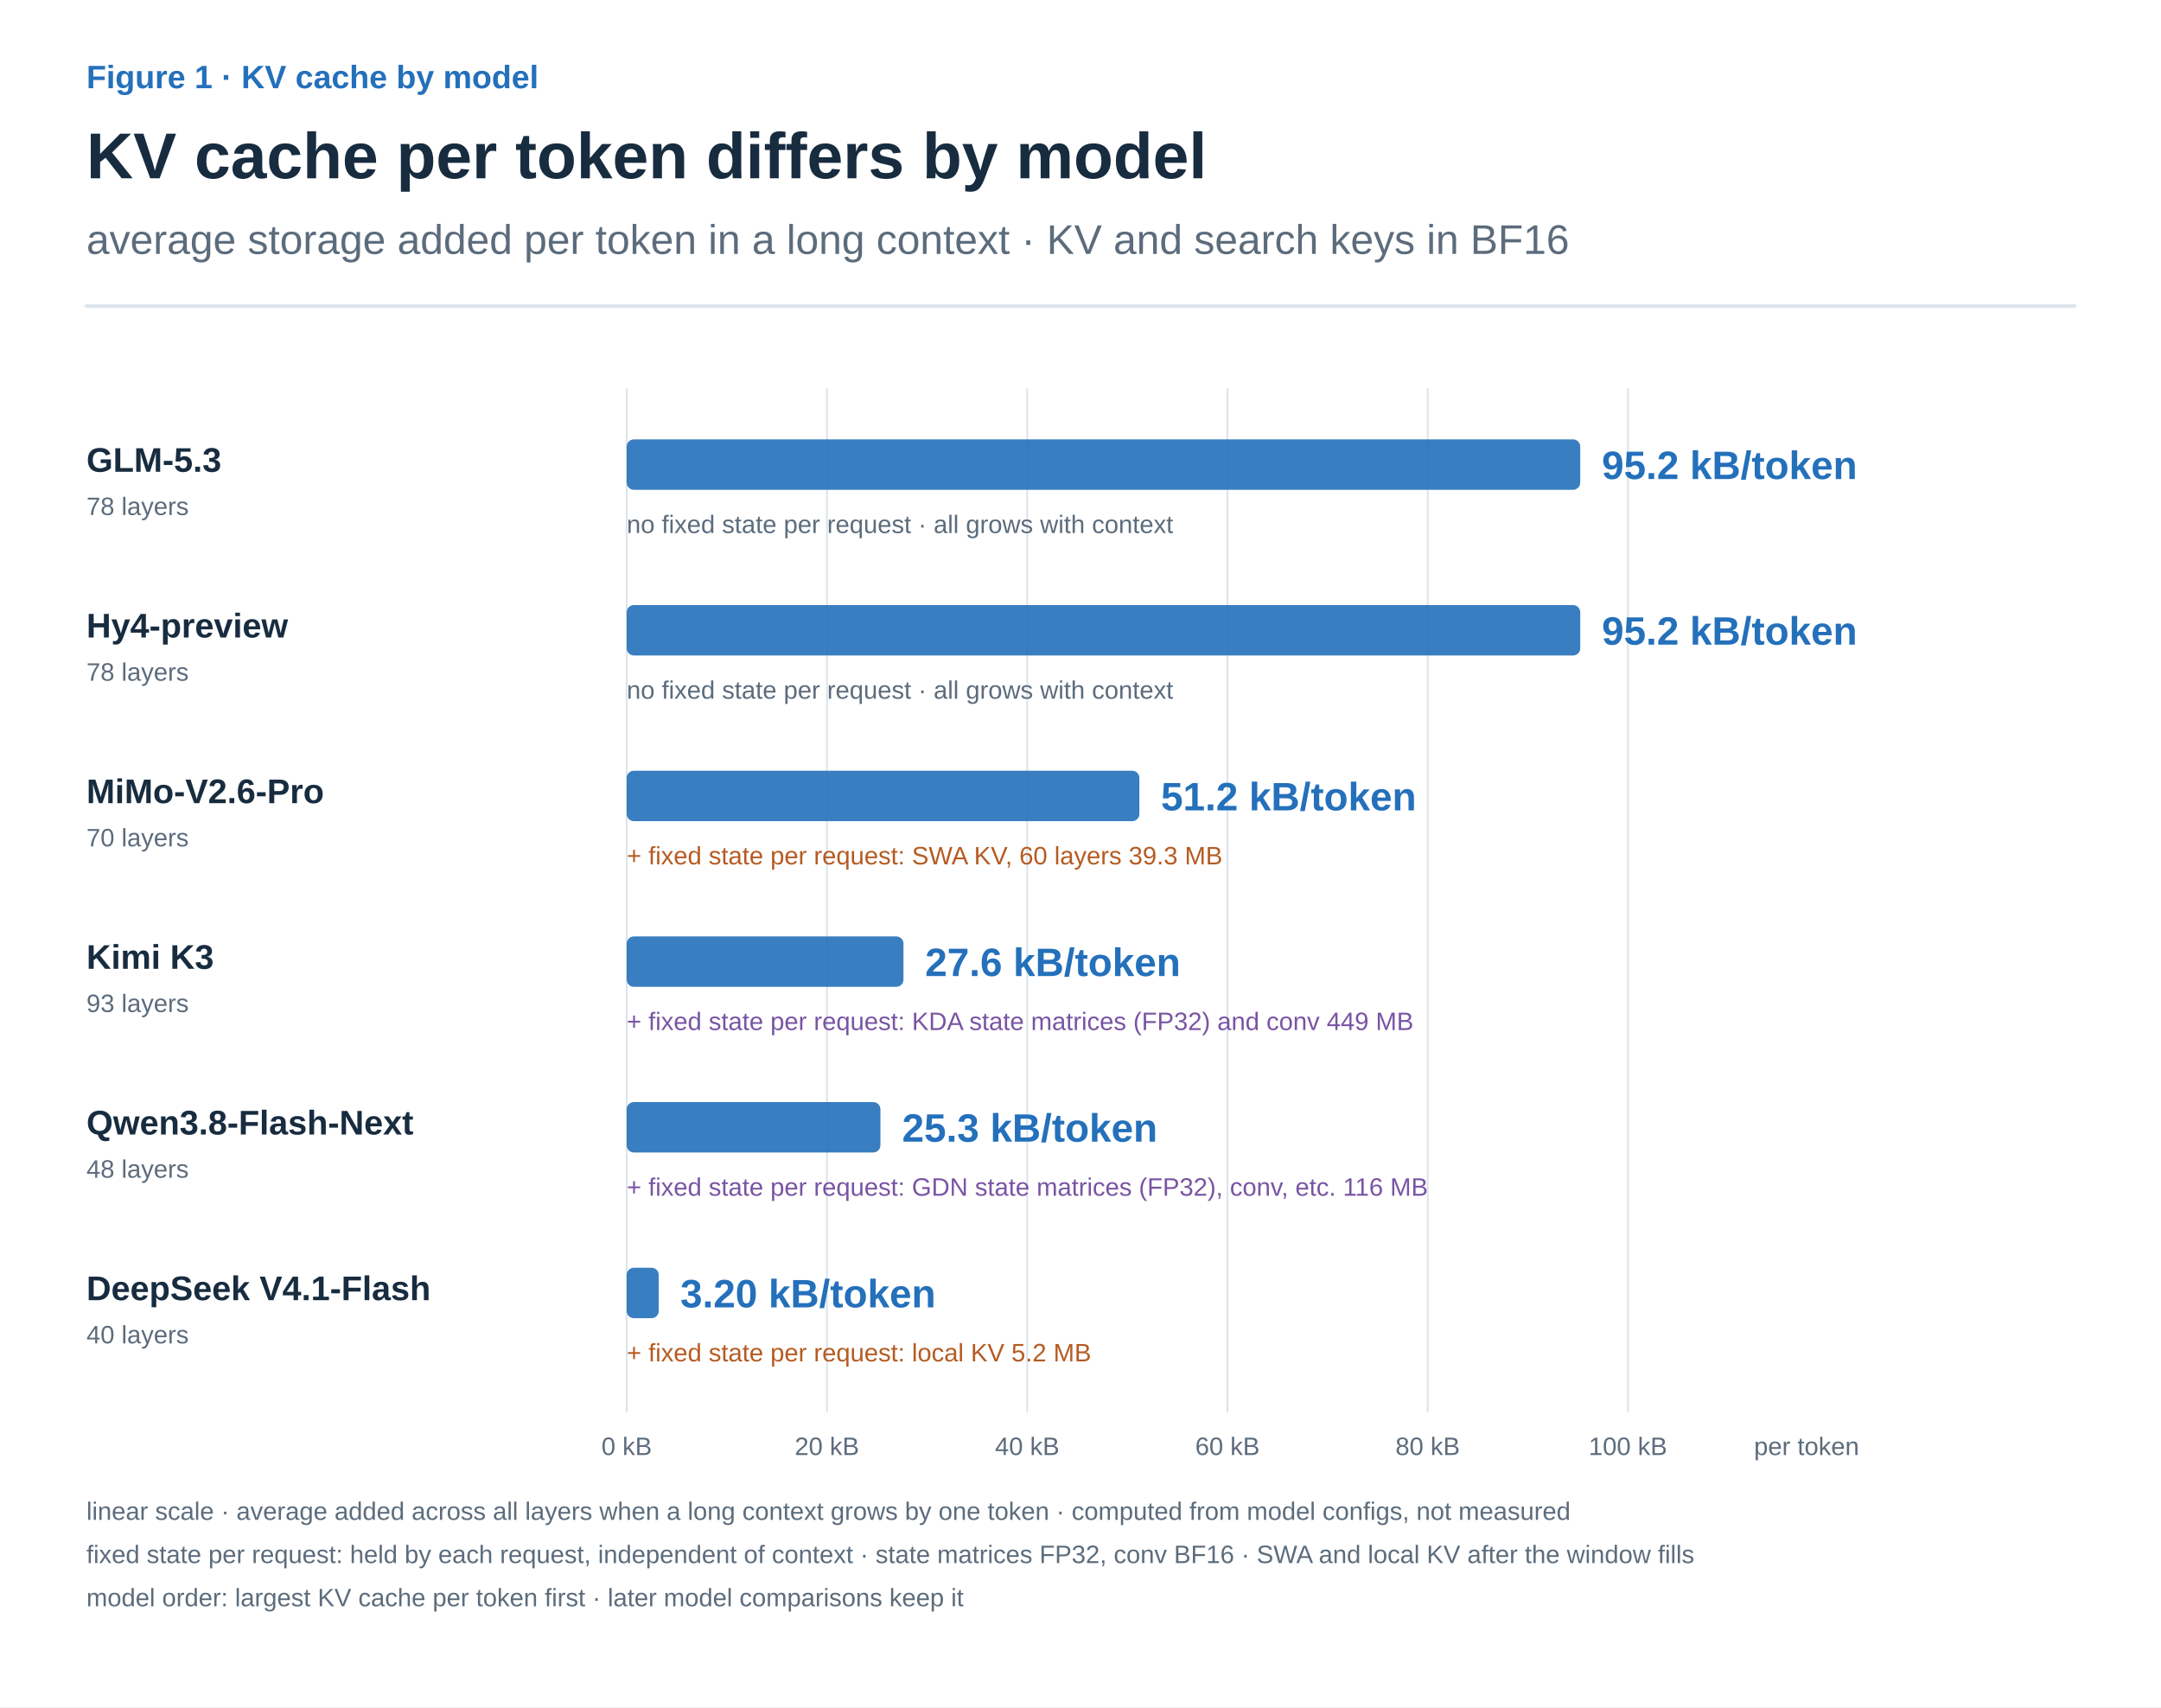
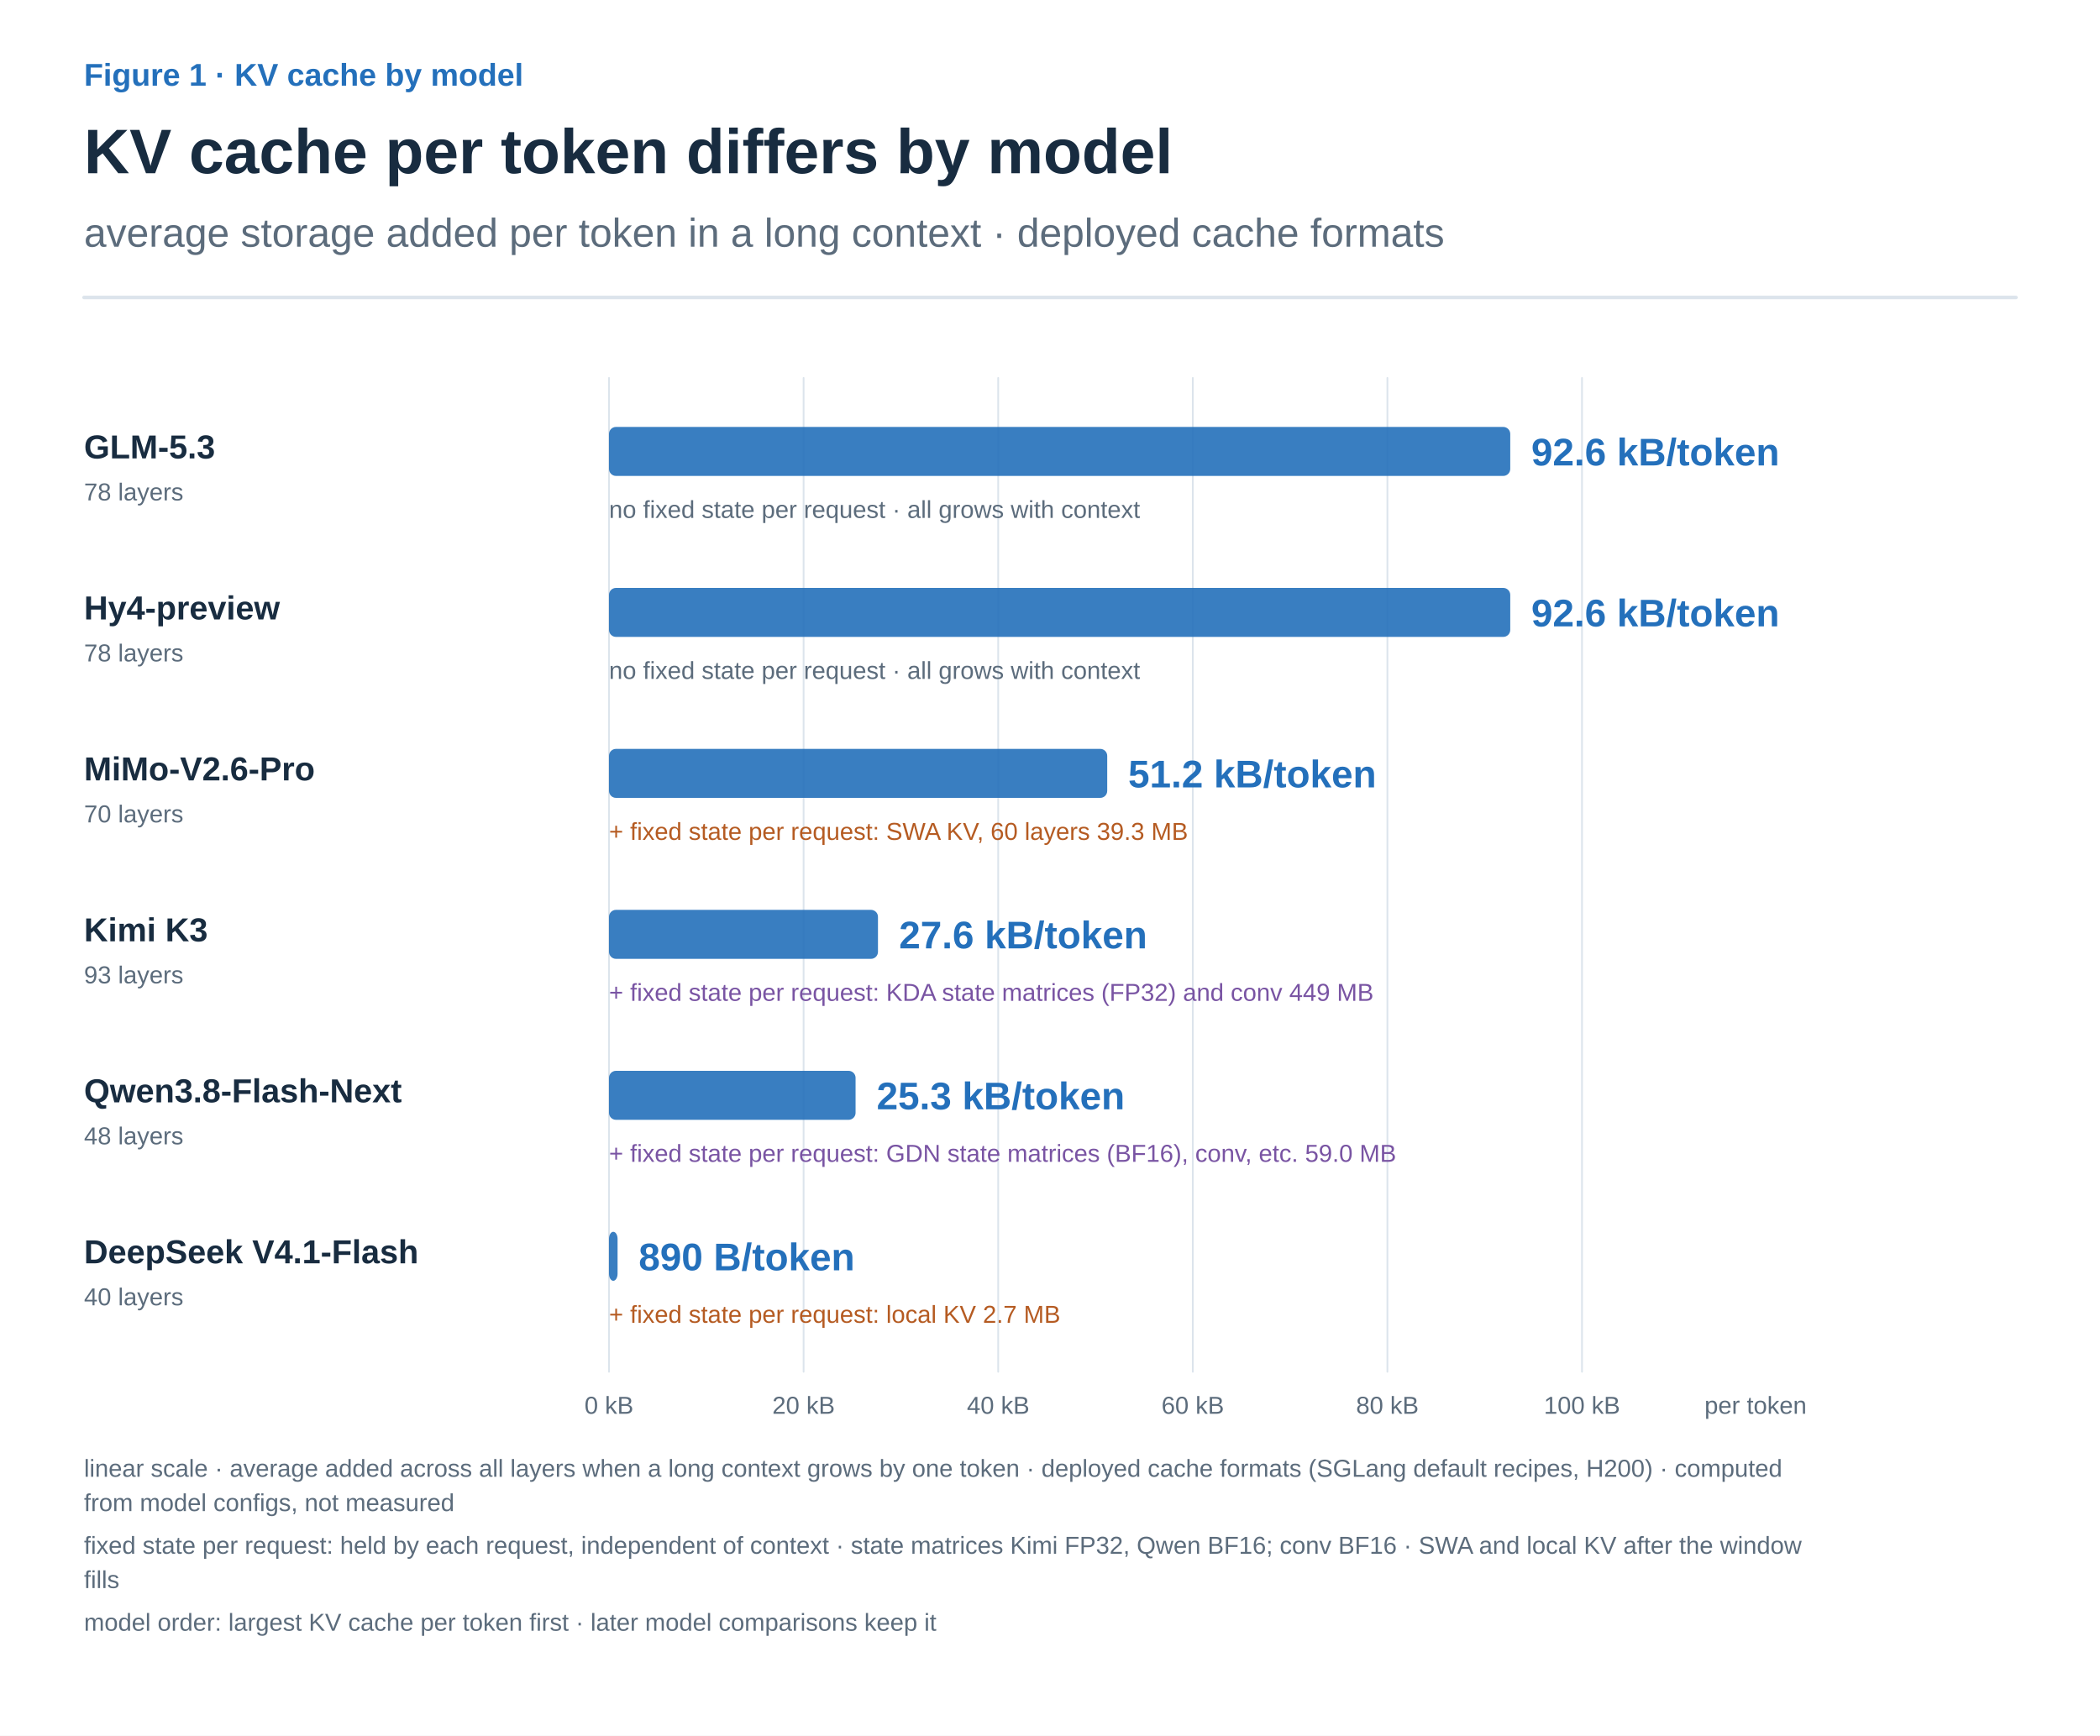
- <svg xmlns="http://www.w3.org/2000/svg" width="1200" height="948" viewBox="0 0 1200 948" role="img" aria-labelledby="title desc">
+ <svg xmlns="http://www.w3.org/2000/svg" width="1200" height="992" viewBox="0 0 1200 992" role="img" aria-labelledby="title desc">
  <defs>
    <marker id="arrow-ink" viewBox="0 0 10 10" refX="8" refY="5" markerWidth="6" markerHeight="6" orient="auto">
      <path d="M1 1 L9 5 L1 9" fill="none" stroke="#182C40" stroke-width="1.6" />
    </marker>
    <marker id="arrow-muted" viewBox="0 0 10 10" refX="8" refY="5" markerWidth="6" markerHeight="6" orient="auto">
      <path d="M1 1 L9 5 L1 9" fill="none" stroke="#5C6C7C" stroke-width="1.6" />
    </marker>
    <marker id="arrow-line" viewBox="0 0 10 10" refX="8" refY="5" markerWidth="6" markerHeight="6" orient="auto">
      <path d="M1 1 L9 5 L1 9" fill="none" stroke="#DCE4EC" stroke-width="1.6" />
    </marker>
    <marker id="arrow-paper" viewBox="0 0 10 10" refX="8" refY="5" markerWidth="6" markerHeight="6" orient="auto">
      <path d="M1 1 L9 5 L1 9" fill="none" stroke="#FFFFFF" stroke-width="1.6" />
    </marker>
    <marker id="arrow-blue" viewBox="0 0 10 10" refX="8" refY="5" markerWidth="6" markerHeight="6" orient="auto">
      <path d="M1 1 L9 5 L1 9" fill="none" stroke="#2470BB" stroke-width="1.6" />
    </marker>
    <marker id="arrow-teal" viewBox="0 0 10 10" refX="8" refY="5" markerWidth="6" markerHeight="6" orient="auto">
      <path d="M1 1 L9 5 L1 9" fill="none" stroke="#287D78" stroke-width="1.6" />
    </marker>
    <marker id="arrow-orange" viewBox="0 0 10 10" refX="8" refY="5" markerWidth="6" markerHeight="6" orient="auto">
      <path d="M1 1 L9 5 L1 9" fill="none" stroke="#B55B22" stroke-width="1.6" />
    </marker>
    <marker id="arrow-purple" viewBox="0 0 10 10" refX="8" refY="5" markerWidth="6" markerHeight="6" orient="auto">
      <path d="M1 1 L9 5 L1 9" fill="none" stroke="#7954A3" stroke-width="1.6" />
    </marker>
    <marker id="arrow-gray" viewBox="0 0 10 10" refX="8" refY="5" markerWidth="6" markerHeight="6" orient="auto">
      <path d="M1 1 L9 5 L1 9" fill="none" stroke="#657789" stroke-width="1.6" />
    </marker>
    <marker id="arrow-red" viewBox="0 0 10 10" refX="8" refY="5" markerWidth="6" markerHeight="6" orient="auto">
      <path d="M1 1 L9 5 L1 9" fill="none" stroke="#B34242" stroke-width="1.6" />
    </marker>
    <marker id="arrow-indigo" viewBox="0 0 10 10" refX="8" refY="5" markerWidth="6" markerHeight="6" orient="auto">
      <path d="M1 1 L9 5 L1 9" fill="none" stroke="#4C60A8" stroke-width="1.6" />
    </marker>
    <marker id="arrow-slate" viewBox="0 0 10 10" refX="8" refY="5" markerWidth="6" markerHeight="6" orient="auto">
      <path d="M1 1 L9 5 L1 9" fill="none" stroke="#8191A0" stroke-width="1.6" />
    </marker>
    <marker id="arrow-surface" viewBox="0 0 10 10" refX="8" refY="5" markerWidth="6" markerHeight="6" orient="auto">
      <path d="M1 1 L9 5 L1 9" fill="none" stroke="#F8FAFC" stroke-width="1.6" />
    </marker>
  </defs>
  <style>text{font-family:Arial,"Apple SD Gothic Neo","Noto Sans KR",sans-serif}text[font-family]{font-family:Menlo,Consolas,monospace}path{stroke-linecap:round;stroke-linejoin:round}</style>
  <rect width="100%" height="100%" fill="white" />
  <text x="48" y="49" fill="#2470BB" font-size="18" font-weight="600" text-anchor="start" data-max-width="1104">Figure 1 · KV cache by model</text>
  <text x="48" y="99" fill="#182C40" font-size="36" font-weight="700" text-anchor="start" data-max-width="1104">KV cache per token differs by model</text>
-   <text x="48" y="141" fill="#5C6C7C" font-size="23" font-weight="400" text-anchor="start" data-max-width="1104">average storage added per token in a long context · KV and search keys in BF16</text>
+   <text x="48" y="141" fill="#5C6C7C" font-size="23" font-weight="400" text-anchor="start" data-max-width="1104">average storage added per token in a long context · deployed cache formats</text>
  <path d="M48,170 H1152" stroke="#DCE4EC" stroke-width="2" />
  <g transform="translate(48 206) scale(1)" data-panel="1">
    <path d="M856 10 L856 578" stroke="#DCE4EC" stroke-width="1" fill="none" />
    <path d="M744.8 10 L744.8 578" stroke="#DCE4EC" stroke-width="1" fill="none" />
    <path d="M633.6 10 L633.6 578" stroke="#DCE4EC" stroke-width="1" fill="none" />
    <path d="M522.4 10 L522.4 578" stroke="#DCE4EC" stroke-width="1" fill="none" />
    <path d="M411.2 10 L411.2 578" stroke="#DCE4EC" stroke-width="1" fill="none" />
    <path d="M300 10 L300 578" stroke="#DCE4EC" stroke-width="1" fill="none" />
    <text x="0" y="56" fill="#182C40" font-size="19" font-weight="700" text-anchor="start" data-max-width="280">GLM-5.3</text>
    <text x="0" y="80" fill="#5C6C7C" font-size="14" font-weight="400" text-anchor="start" data-max-width="280">78 layers</text>
-     <rect x="300" y="38" width="529.5" height="28" rx="4" fill="#2470BB" fill-opacity="0.9" />
-     <text x="841.49" y="60" fill="#2470BB" font-size="22" font-weight="700" text-anchor="start" data-max-width="220">95.2 kB/token</text>
+     <rect x="300" y="38" width="515.0" height="28" rx="4" fill="#2470BB" fill-opacity="0.9" />
+     <text x="827.012" y="60" fill="#2470BB" font-size="22" font-weight="700" text-anchor="start" data-max-width="220">92.6 kB/token</text>
    <text x="300" y="90" fill="#5C6C7C" font-size="14" font-weight="400" text-anchor="start" data-max-width="804">no fixed state per request · all grows with context</text>
    <text x="0" y="148" fill="#182C40" font-size="19" font-weight="700" text-anchor="start" data-max-width="280">Hy4-preview</text>
    <text x="0" y="172" fill="#5C6C7C" font-size="14" font-weight="400" text-anchor="start" data-max-width="280">78 layers</text>
-     <rect x="300" y="130" width="529.5" height="28" rx="4" fill="#2470BB" fill-opacity="0.9" />
-     <text x="841.49" y="152" fill="#2470BB" font-size="22" font-weight="700" text-anchor="start" data-max-width="220">95.2 kB/token</text>
+     <rect x="300" y="130" width="515.0" height="28" rx="4" fill="#2470BB" fill-opacity="0.9" />
+     <text x="827.012" y="152" fill="#2470BB" font-size="22" font-weight="700" text-anchor="start" data-max-width="220">92.6 kB/token</text>
    <text x="300" y="182" fill="#5C6C7C" font-size="14" font-weight="400" text-anchor="start" data-max-width="804">no fixed state per request · all grows with context</text>
    <text x="0" y="240" fill="#182C40" font-size="19" font-weight="700" text-anchor="start" data-max-width="280">MiMo-V2.6-Pro</text>
    <text x="0" y="264" fill="#5C6C7C" font-size="14" font-weight="400" text-anchor="start" data-max-width="280">70 layers</text>
    <rect x="300" y="222" width="284.7" height="28" rx="4" fill="#2470BB" fill-opacity="0.9" />
    <text x="596.672" y="244" fill="#2470BB" font-size="22" font-weight="700" text-anchor="start" data-max-width="220">51.2 kB/token</text>
    <text x="300" y="274" fill="#B55B22" font-size="14" font-weight="400" text-anchor="start" data-max-width="804">+ fixed state per request: SWA KV, 60 layers 39.3 MB</text>
    <text x="0" y="332" fill="#182C40" font-size="19" font-weight="700" text-anchor="start" data-max-width="280">Kimi K3</text>
    <text x="0" y="356" fill="#5C6C7C" font-size="14" font-weight="400" text-anchor="start" data-max-width="280">93 layers</text>
    <rect x="300" y="314" width="153.7" height="28" rx="4" fill="#2470BB" fill-opacity="0.9" />
    <text x="465.723" y="336" fill="#2470BB" font-size="22" font-weight="700" text-anchor="start" data-max-width="220">27.6 kB/token</text>
    <text x="300" y="366" fill="#7954A3" font-size="14" font-weight="400" text-anchor="start" data-max-width="804">+ fixed state per request: KDA state matrices (FP32) and conv 449 MB</text>
    <text x="0" y="424" fill="#182C40" font-size="19" font-weight="700" text-anchor="start" data-max-width="280">Qwen3.8-Flash-Next</text>
    <text x="0" y="448" fill="#5C6C7C" font-size="14" font-weight="400" text-anchor="start" data-max-width="280">48 layers</text>
    <rect x="300" y="406" width="140.9" height="28" rx="4" fill="#2470BB" fill-opacity="0.9" />
    <text x="452.913" y="428" fill="#2470BB" font-size="22" font-weight="700" text-anchor="start" data-max-width="220">25.3 kB/token</text>
-     <text x="300" y="458" fill="#7954A3" font-size="14" font-weight="400" text-anchor="start" data-max-width="804">+ fixed state per request: GDN state matrices (FP32), conv, etc. 116 MB</text>
+     <text x="300" y="458" fill="#7954A3" font-size="14" font-weight="400" text-anchor="start" data-max-width="804">+ fixed state per request: GDN state matrices (BF16), conv, etc. 59.0 MB</text>
    <text x="0" y="516" fill="#182C40" font-size="19" font-weight="700" text-anchor="start" data-max-width="280">DeepSeek V4.1-Flash</text>
    <text x="0" y="540" fill="#5C6C7C" font-size="14" font-weight="400" text-anchor="start" data-max-width="280">40 layers</text>
-     <rect x="300" y="498" width="17.8" height="28" rx="4" fill="#2470BB" fill-opacity="0.9" />
-     <text x="329.792" y="520" fill="#2470BB" font-size="22" font-weight="700" text-anchor="start" data-max-width="220">3.20 kB/token</text>
-     <text x="300" y="550" fill="#B55B22" font-size="14" font-weight="400" text-anchor="start" data-max-width="804">+ fixed state per request: local KV 5.2 MB</text>
+     <rect x="300" y="498" width="4.9" height="28" rx="4" fill="#2470BB" fill-opacity="0.9" />
+     <text x="316.948" y="520" fill="#2470BB" font-size="22" font-weight="700" text-anchor="start" data-max-width="220">890 B/token</text>
+     <text x="300" y="550" fill="#B55B22" font-size="14" font-weight="400" text-anchor="start" data-max-width="804">+ fixed state per request: local KV 2.7 MB</text>
    <text x="300" y="602" fill="#5C6C7C" font-size="14" font-weight="400" text-anchor="middle" data-max-width="80">0 kB</text>
    <text x="411.2" y="602" fill="#5C6C7C" font-size="14" font-weight="400" text-anchor="middle" data-max-width="80">20 kB</text>
    <text x="522.4" y="602" fill="#5C6C7C" font-size="14" font-weight="400" text-anchor="middle" data-max-width="80">40 kB</text>
    <text x="633.6" y="602" fill="#5C6C7C" font-size="14" font-weight="400" text-anchor="middle" data-max-width="80">60 kB</text>
    <text x="744.8" y="602" fill="#5C6C7C" font-size="14" font-weight="400" text-anchor="middle" data-max-width="80">80 kB</text>
    <text x="856" y="602" fill="#5C6C7C" font-size="14" font-weight="400" text-anchor="middle" data-max-width="80">100 kB</text>
    <text x="926" y="602" fill="#5C6C7C" font-size="14" font-weight="400" text-anchor="start" data-max-width="120">per token</text>
-     <text x="0" y="638" fill="#5C6C7C" font-size="14" font-weight="400" text-anchor="start" data-max-width="1104">linear scale · average added across all layers when a long context grows by one token · computed from model configs, not measured</text>
-     <text x="0" y="662" fill="#5C6C7C" font-size="14" font-weight="400" text-anchor="start" data-max-width="1104">fixed state per request: held by each request, independent of context · state matrices FP32, conv BF16 · SWA and local KV after the window fills</text>
-     <text x="0" y="686" fill="#5C6C7C" font-size="14" font-weight="400" text-anchor="start" data-max-width="1104">model order: largest KV cache per token first · later model comparisons keep it</text>
+     <text x="0" y="638" fill="#5C6C7C" font-size="14" font-weight="400" text-anchor="start" data-max-width="1104">linear scale · average added across all layers when a long context grows by one token · deployed cache formats (SGLang default recipes, H200) · computed</text>
+     <text x="0" y="657.6" fill="#5C6C7C" font-size="14" font-weight="400" text-anchor="start" data-max-width="1104">from model configs, not measured</text>
+     <text x="0" y="682" fill="#5C6C7C" font-size="14" font-weight="400" text-anchor="start" data-max-width="1104">fixed state per request: held by each request, independent of context · state matrices Kimi FP32, Qwen BF16; conv BF16 · SWA and local KV after the window</text>
+     <text x="0" y="701.6" fill="#5C6C7C" font-size="14" font-weight="400" text-anchor="start" data-max-width="1104">fills</text>
+     <text x="0" y="726" fill="#5C6C7C" font-size="14" font-weight="400" text-anchor="start" data-max-width="1104">model order: largest KV cache per token first · later model comparisons keep it</text>
  </g>
</svg>
